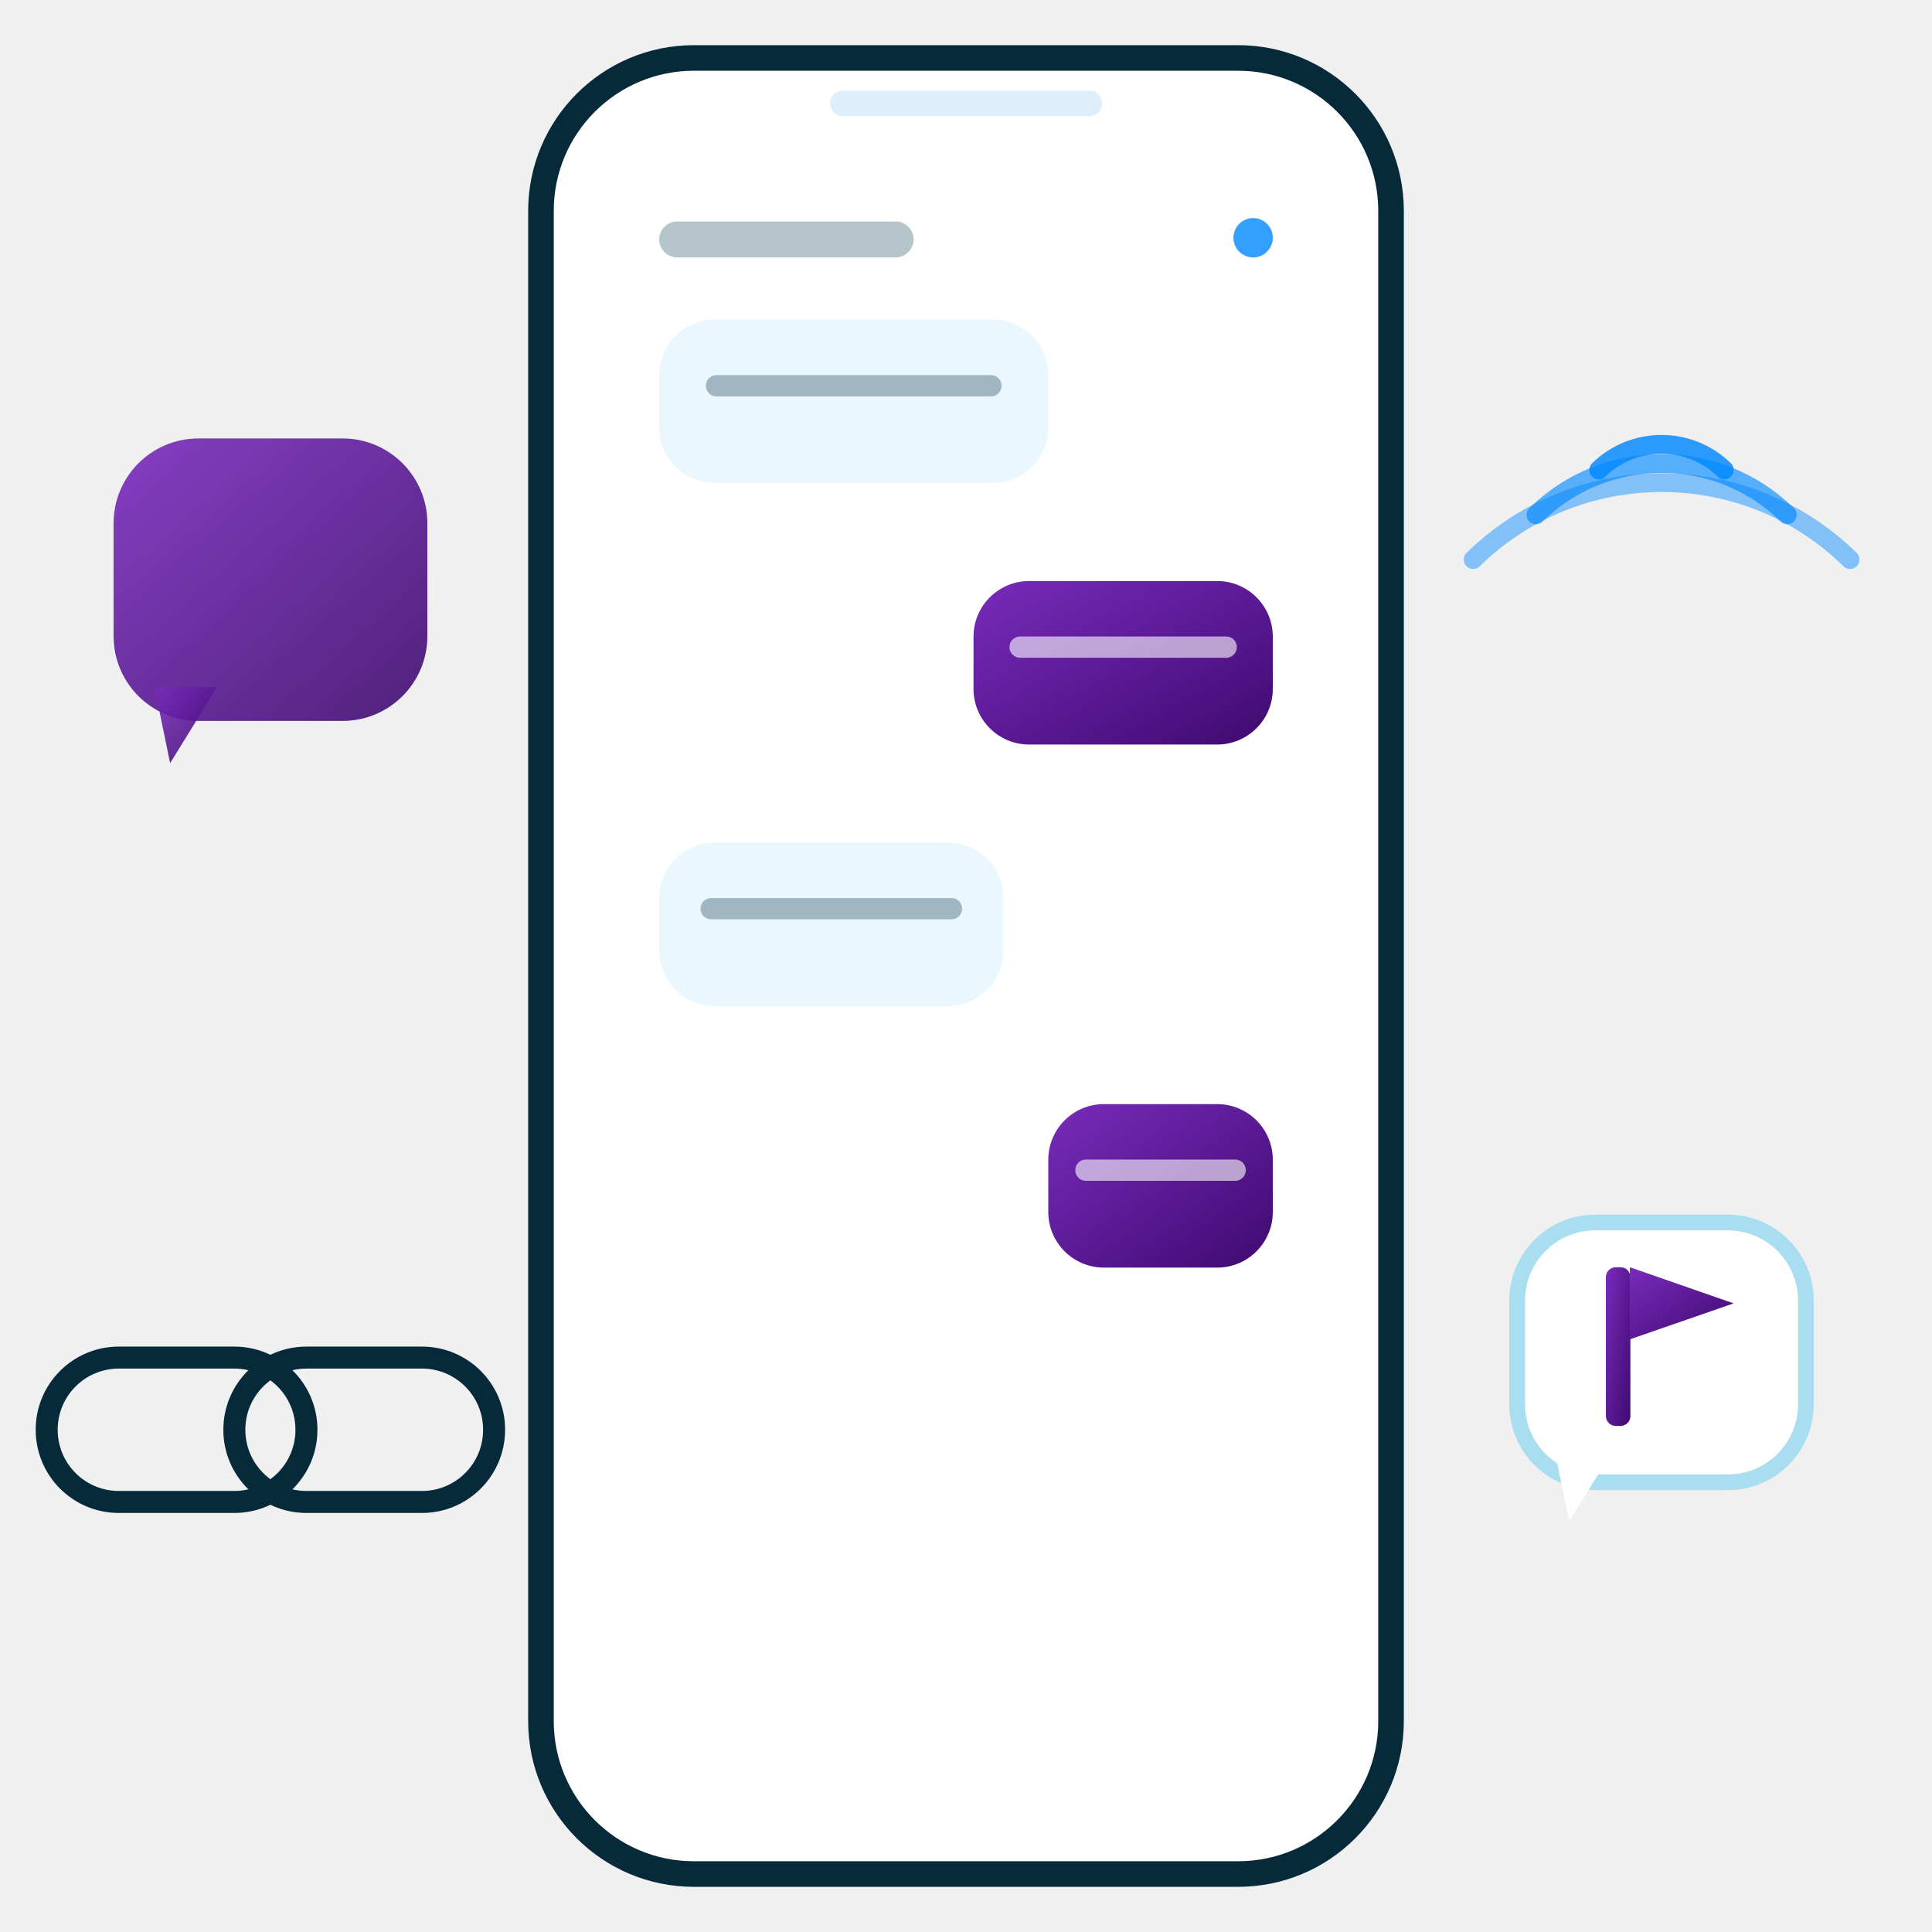
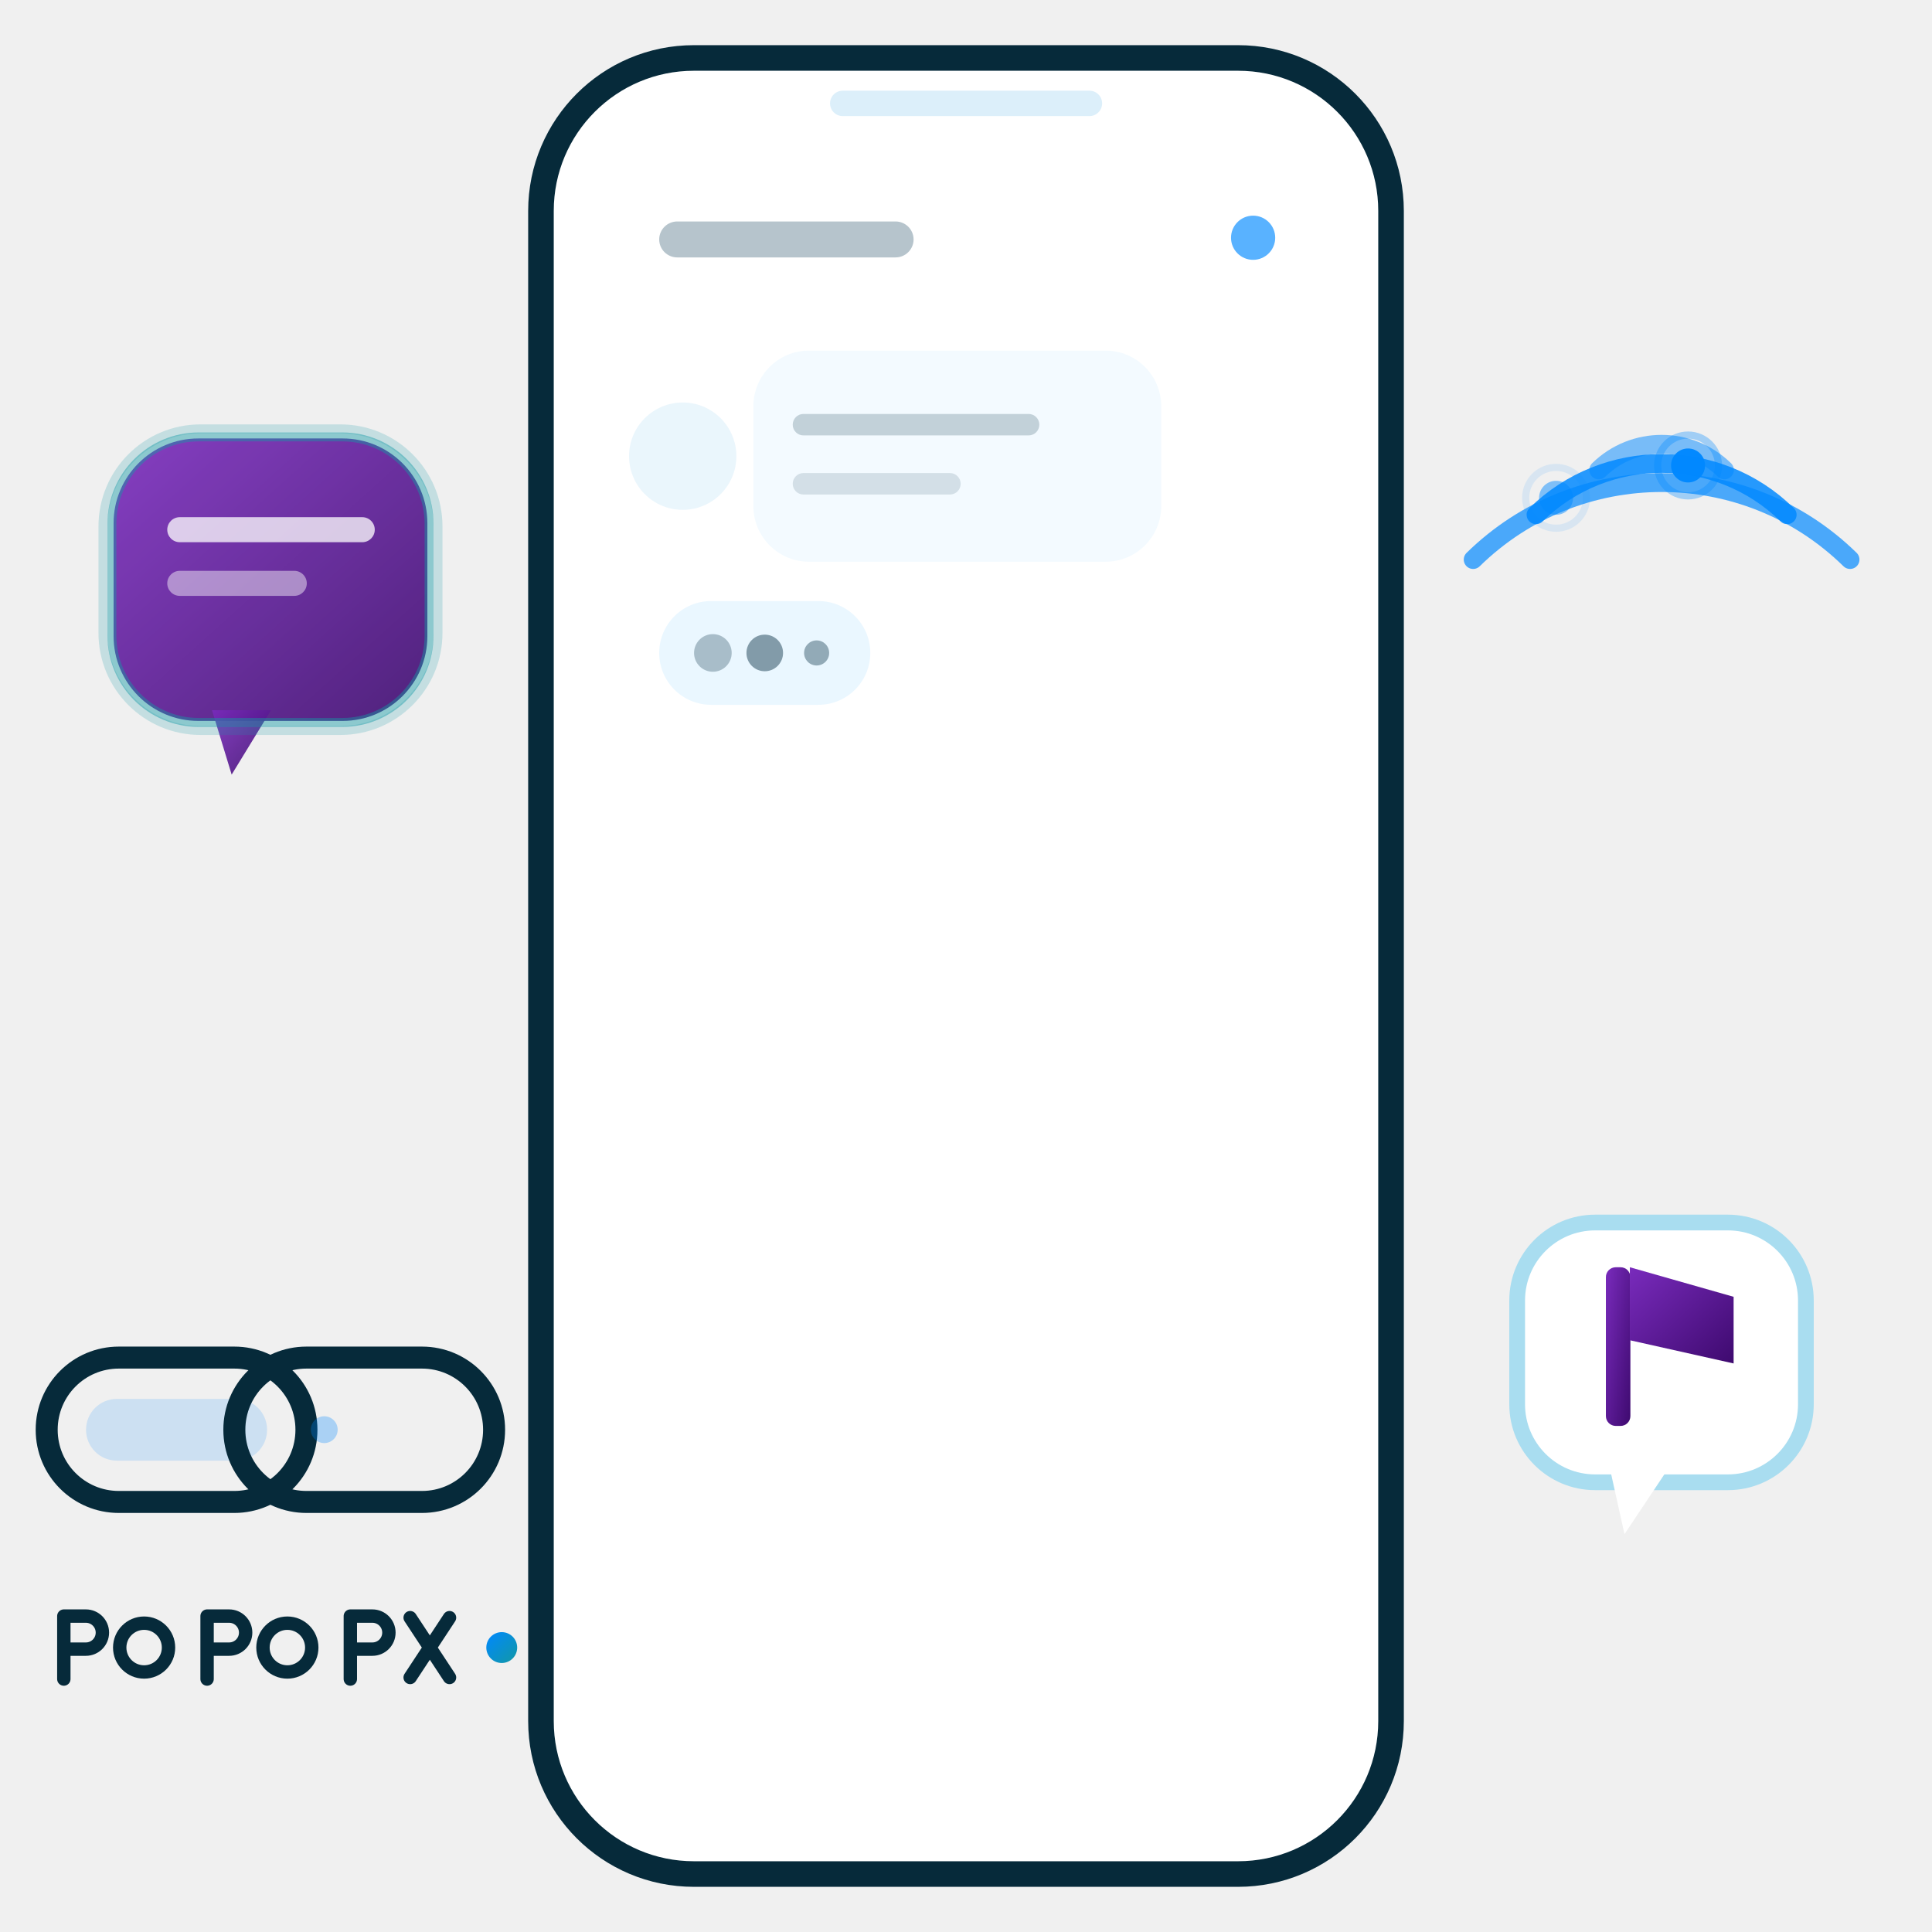
<svg xmlns="http://www.w3.org/2000/svg" width="1080" height="1080" viewBox="0 0 1080 1080">
  <defs>
    <linearGradient id="g1" x1="0" y1="0" x2="1" y2="1">
      <stop offset="0" stop-color="#792BBC" />
      <stop offset="1" stop-color="#3E0A6F" />
    </linearGradient>
    <linearGradient id="g2" x1="0" y1="0" x2="1" y2="1">
      <stop offset="0" stop-color="#7A2BBE" />
      <stop offset="1" stop-color="#3D0A6D" />
    </linearGradient>
    <linearGradient id="g3" x1="0" y1="0" x2="1" y2="1">
      <stop offset="0" stop-color="#0088FF" />
      <stop offset="1" stop-color="#1298A5" />
    </linearGradient>
    <linearGradient id="g4" x1="0" y1="0" x2="1" y2="1">
      <stop offset="0" stop-color="#0088FF" />
      <stop offset="1" stop-color="#70F0F9" />
    </linearGradient>
  </defs>
  <g>
    <rect x="302.4" y="32.4" width="475.2" height="1015.2" rx="85.5" fill="#FFFFFF" stroke="#062A3A" stroke-width="14.3" />
    <rect x="330.9" y="78.1" width="418.2" height="913.7" rx="47.5" fill="#FFFFFF" />
-     <rect x="464.0" y="50.7" width="152.1" height="14.2" rx="7.1" fill="#DCEFFA" />
+     <rect x="464" y="50.7" width="152.1" height="14.2" rx="7.1" fill="#DCEFFA" />
    <rect x="368.5" y="123.8" width="142.2" height="20.1" rx="10.1" fill="#6E8A99" opacity="0.5" />
-     <circle cx="700.5" cy="132.9" r="11.0" fill="#0088FF" opacity="0.8" />
-     <rect x="368.5" y="178.6" width="217.5" height="91.4" rx="31.1" fill="#EAF7FF" />
-     <rect x="394.6" y="209.7" width="165.3" height="11.9" rx="5.9" fill="#6E8A99" opacity="0.6" />
-     <rect x="544.2" y="324.8" width="167.3" height="91.4" rx="31.1" fill="url(#g1)" />
-     <rect x="564.3" y="355.8" width="127.1" height="11.9" rx="5.9" fill="#FFFFFF" opacity="0.6" />
-     <rect x="368.5" y="471.0" width="192.4" height="91.4" rx="31.1" fill="#EAF7FF" />
-     <rect x="391.6" y="502.0" width="146.2" height="11.9" rx="5.9" fill="#6E8A99" opacity="0.6" />
-     <rect x="586.0" y="617.2" width="125.5" height="91.4" rx="31.1" fill="url(#g1)" />
-     <rect x="601.1" y="648.2" width="95.3" height="11.9" rx="5.9" fill="#FFFFFF" opacity="0.6" />
+     <circle cx="700.5" cy="132.9" r="12.35" fill="#0088FF" opacity="0.65" />
+     <circle cx="381.64" cy="255" r="30" fill="#DCEFFA" opacity="0.59" />
+     <rect x="421.14" y="196" width="228" height="118" rx="31.1" fill="#EAF7FF" opacity="0.59" />
+     <rect x="443.14" y="231.4" width="137.85" height="12" rx="6" fill="#6E8A99" opacity="0.37" />
+     <rect x="443.14" y="264.44" width="93.88" height="12" rx="6" fill="#6E8A99" opacity="0.24" />
+     <rect x="368.5" y="336" width="118" height="58" rx="29" fill="#EAF7FF" opacity="1" />
+     <circle cx="398.5" cy="365" r="10.52" fill="#6E8A99" opacity="0.53" />
+     <circle cx="427.5" cy="365" r="10.23" fill="#6E8A99" opacity="0.84" />
+     <circle cx="456.5" cy="365" r="7.01" fill="#6E8A99" opacity="0.71" />
    <rect x="63.5" y="245.1" width="175.4" height="157.9" rx="47.4" fill="url(#g1)" opacity="0.9" />
-     <path d="M 86.3 384.0 L 121.4 384.0 L 95.1 426.6 Z" fill="url(#g1)" opacity="0.9" />
+     <path d="M 118.5 397.0 L 151.5 397.0 L 129.5 433.0 Z" fill="url(#g1)" opacity="0.9" />
+     <rect x="62.55" y="244.24" width="177.3" height="159.61" rx="48.54" fill="none" stroke="#1298A5" stroke-width="5" opacity="0.45" />
+     <rect x="57.55" y="239.74" width="187.3" height="168.61" rx="54.54" fill="none" stroke="#1298A5" stroke-width="5" opacity="0.2" />
+     <rect x="93.5" y="289.1" width="116" height="14" rx="7" fill="#FFFFFF" opacity="0.75" />
+     <rect x="93.5" y="319.1" width="78" height="14" rx="7" fill="#FFFFFF" opacity="0.45" />
    <rect x="848.1" y="683.4" width="161.4" height="145.2" rx="43.6" fill="#FFFFFF" stroke="#A9DDF0" stroke-width="8.8" />
-     <path d="M 869.1 811.2 L 901.4 811.2 L 877.2 850.4 Z" fill="#FFFFFF" />
+     <path d="M 900.1 821.6 L 932.1 821.6 L 908.1 857.6 Z" fill="#FFFFFF" />
    <rect x="897.7" y="708.4" width="13.7" height="88.7" rx="5.5" fill="url(#g1)" />
-     <path d="M 911.1 708.4 L 969.1 728.6 L 911.1 748.7 Z" fill="url(#g1)" />
+     <path d="M 911.1 708.4 L 969.1 724.92 L 969.1 762.18 L 911.1 749.2 Z" fill="url(#g1)" />
+     <path d="M 893.71 262.7 a 50.2 50.2 0 0 1 70.28 0" fill="none" stroke="#0088FF" stroke-width="10.5" stroke-linecap="round" stroke-linejoin="round" opacity="0.5" />
+     <path d="M 858.64 287.75 a 100.3 100.3 0 0 1 140.42 0" fill="none" stroke="#0088FF" stroke-width="10.5" stroke-linecap="round" stroke-linejoin="round" opacity="0.84" />
+     <path d="M 823.5 312.8 a 150.5 150.5 0 0 1 210.7 0" fill="none" stroke="#0088FF" stroke-width="10.5" stroke-linecap="round" stroke-linejoin="round" opacity="0.69" />
+     <circle cx="869.86" cy="278.28" r="9.5" fill="#0088FF" opacity="0.47" />
+     <circle cx="869.86" cy="278.28" r="17" fill="none" stroke="#0088FF" stroke-width="4" opacity="0.1" />
+     <circle cx="943.63" cy="260.2" r="9.5" fill="#0088FF" opacity="0.97" />
+     <circle cx="943.63" cy="260.2" r="17" fill="none" stroke="#0088FF" stroke-width="4" opacity="0.33" />
    <rect x="26.1" y="758.9" width="145.2" height="80.7" rx="40.3" fill="none" stroke="#062A3A" stroke-width="12.3" />
-     <rect x="131.0" y="758.9" width="145.2" height="80.7" rx="40.3" fill="none" stroke="#062A3A" stroke-width="12.3" />
-     <path d="M 893.7 262.7 a 50.2 50.2 0 0 1 70.2 0" fill="none" stroke="#0088FF" stroke-width="10.5" stroke-linecap="round" stroke-linejoin="round" opacity="0.82" />
-     <path d="M 858.6 287.8 a 100.3 100.3 0 0 1 140.5 0" fill="none" stroke="#0088FF" stroke-width="10.5" stroke-linecap="round" stroke-linejoin="round" opacity="0.64" />
-     <path d="M 823.5 312.8 a 150.5 150.5 0 0 1 210.7 0" fill="none" stroke="#0088FF" stroke-width="10.5" stroke-linecap="round" stroke-linejoin="round" opacity="0.46" />
+     <rect x="48.1" y="782" width="101.2" height="34.5" rx="17.2" fill="#0088FF" opacity="0.15" />
+     <rect x="131" y="758.9" width="145.2" height="80.7" rx="40.3" fill="none" stroke="#062A3A" stroke-width="12.3" />
+     <circle cx="181.26" cy="799.2" r="7.5" fill="#0088FF" opacity="0.29" />
+     <path d="M 35.68 938.6 L 35.68 903.4 L 48 903.4 A 9.24 9.24 0 0 1 48 921.88 L 35.68 921.88" fill="none" stroke="#062A3A" stroke-width="7.48" stroke-linecap="round" stroke-linejoin="round" />
+     <circle cx="80.56" cy="921" r="13.64" fill="none" stroke="#062A3A" stroke-width="7.48" />
+     <path d="M 115.76 938.6 L 115.76 903.4 L 128.08 903.4 A 9.24 9.24 0 0 1 128.08 921.88 L 115.76 921.88" fill="none" stroke="#062A3A" stroke-width="7.48" stroke-linecap="round" stroke-linejoin="round" />
+     <circle cx="160.64" cy="921" r="13.64" fill="none" stroke="#062A3A" stroke-width="7.48" />
+     <path d="M 195.84 938.6 L 195.84 903.4 L 208.16 903.4 A 9.24 9.24 0 0 1 208.16 921.88 L 195.84 921.88" fill="none" stroke="#062A3A" stroke-width="7.48" stroke-linecap="round" stroke-linejoin="round" />
+     <path d="M 229.28 904.28 L 251.28 937.72 M 251.28 904.28 L 229.28 937.72" fill="none" stroke="#062A3A" stroke-width="7.48" stroke-linecap="round" stroke-linejoin="miter" />
+     <circle cx="280.48" cy="921" r="8.63" fill="url(#g3)" />
  </g>
</svg>
